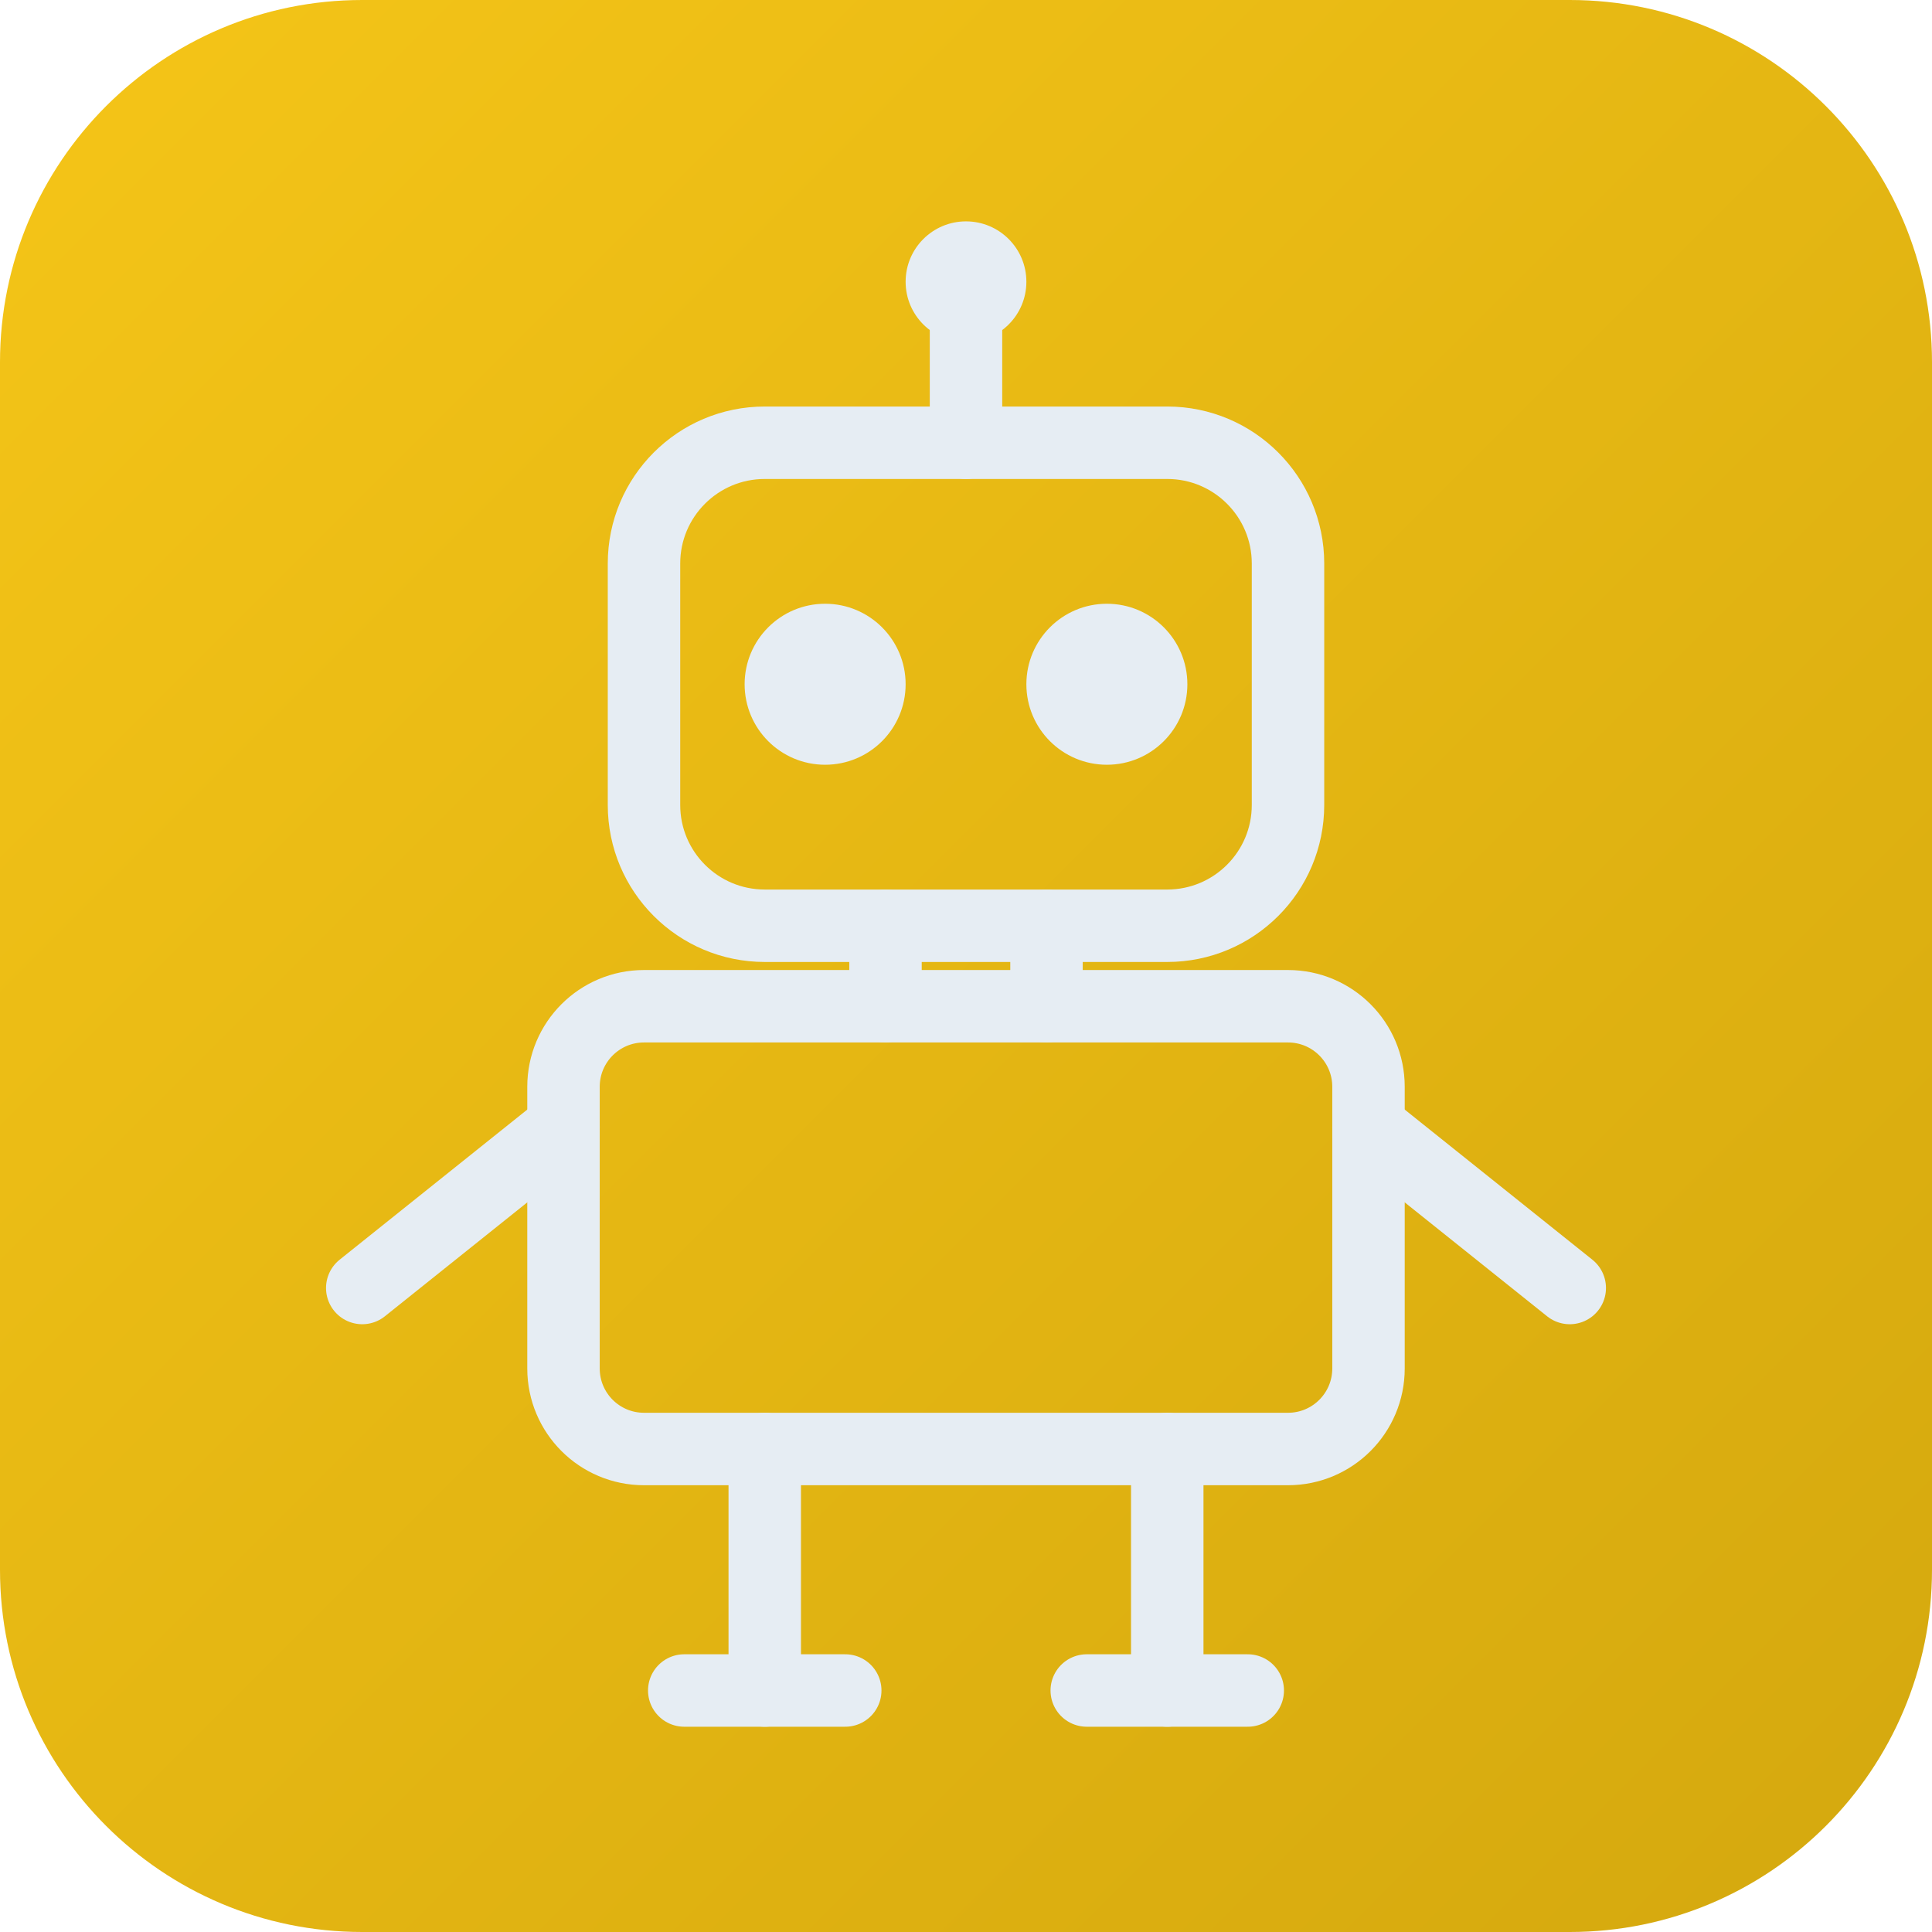
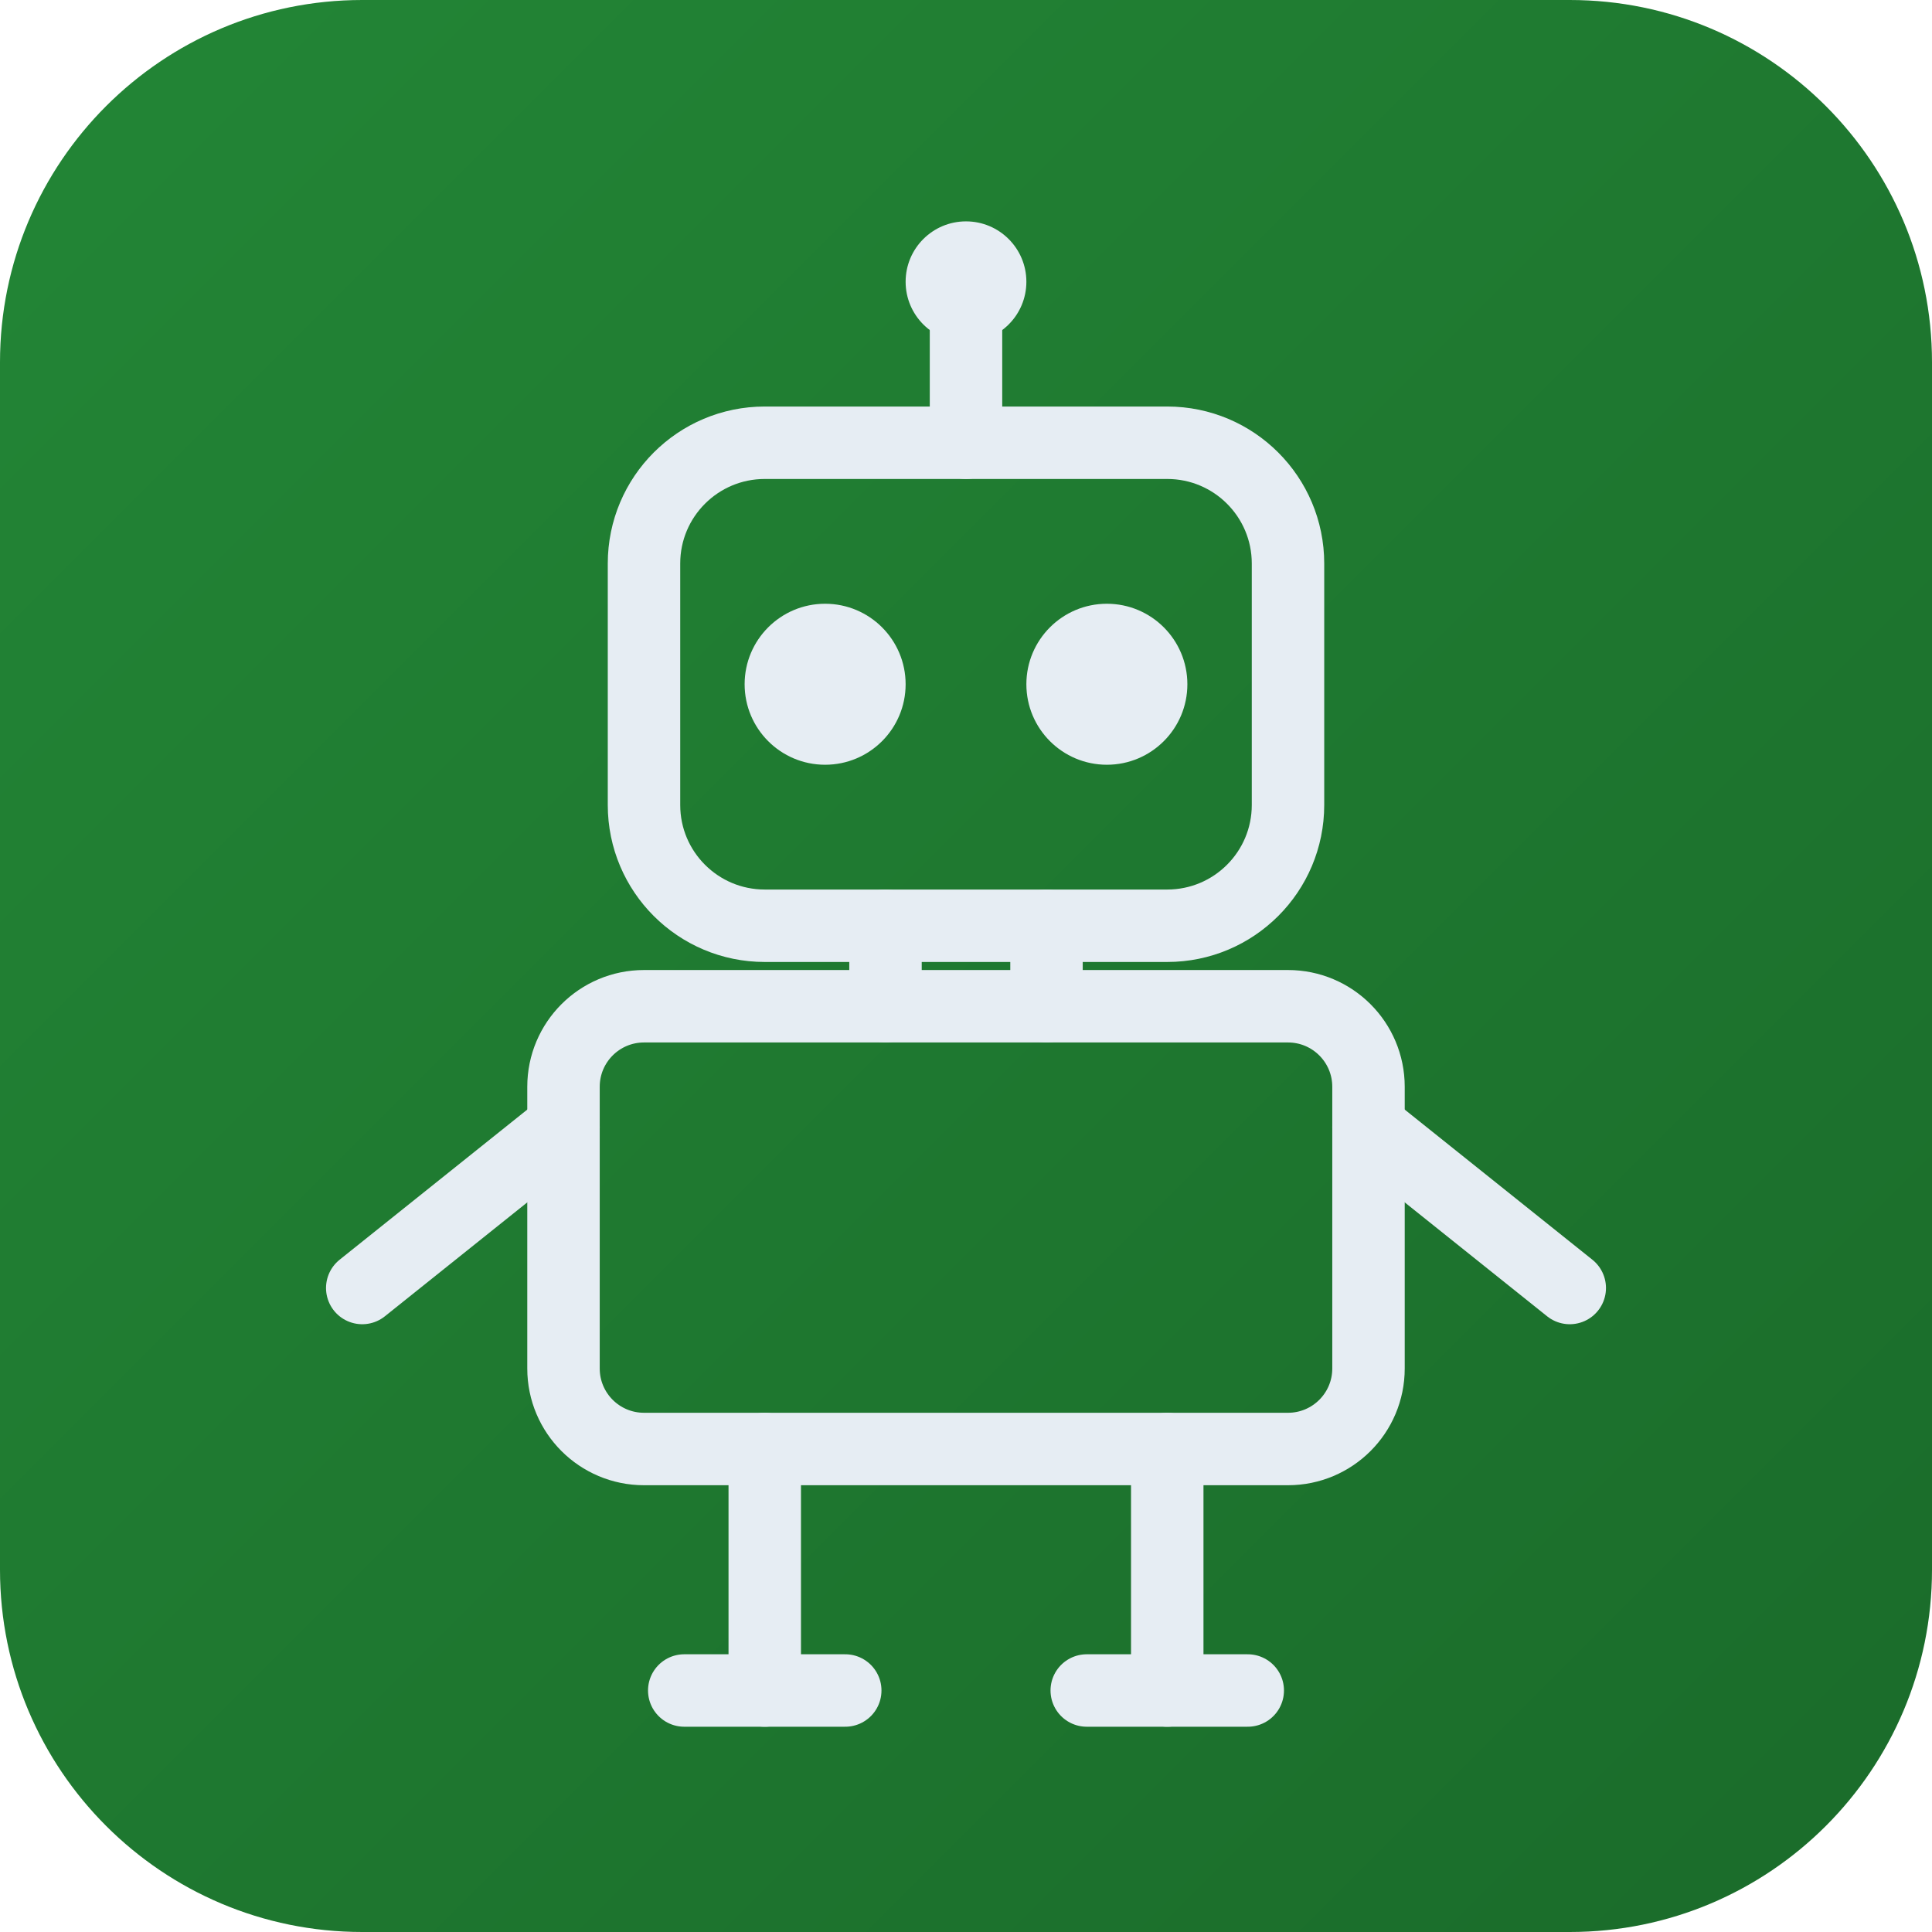
<svg xmlns="http://www.w3.org/2000/svg" viewBox="0 0 48 48">
  <defs>
    <linearGradient id="g" x1="0" y1="0" x2="1" y2="1">
-       <stop offset="0" stop-color="#F5C518" />
-       <stop offset="1" stop-color="#D4A80E" />
+       <stop offset="0" stop-color="#238636" />
+       <stop offset="1" stop-color="#1A6B2A" />
    </linearGradient>
  </defs>
  <rect width="48" height="48" rx="9" fill="url(#g)" />
  <g fill="none" stroke="#E6EDF3" stroke-width="1.8" stroke-linecap="round" stroke-linejoin="round">
    <line x1="24" y1="8" x2="24" y2="11" />
    <circle cx="24" cy="7" r="1.5" fill="#E6EDF3" stroke="none" />
    <rect x="16" y="11" width="16" height="12" rx="3" fill="none" />
    <circle cx="20.5" cy="17" r="2" fill="#E6EDF3" stroke="none" />
    <circle cx="27.5" cy="17" r="2" fill="#E6EDF3" stroke="none" />
    <line x1="22" y1="23" x2="22" y2="25" />
    <line x1="26" y1="23" x2="26" y2="25" />
    <rect x="14" y="25" width="20" height="11" rx="2" fill="none" />
    <line x1="14" y1="28" x2="9" y2="32" />
    <line x1="34" y1="28" x2="39" y2="32" />
    <line x1="19" y1="36" x2="19" y2="42" />
    <line x1="29" y1="36" x2="29" y2="42" />
    <line x1="17" y1="42" x2="21" y2="42" />
    <line x1="27" y1="42" x2="31" y2="42" />
  </g>
</svg>
